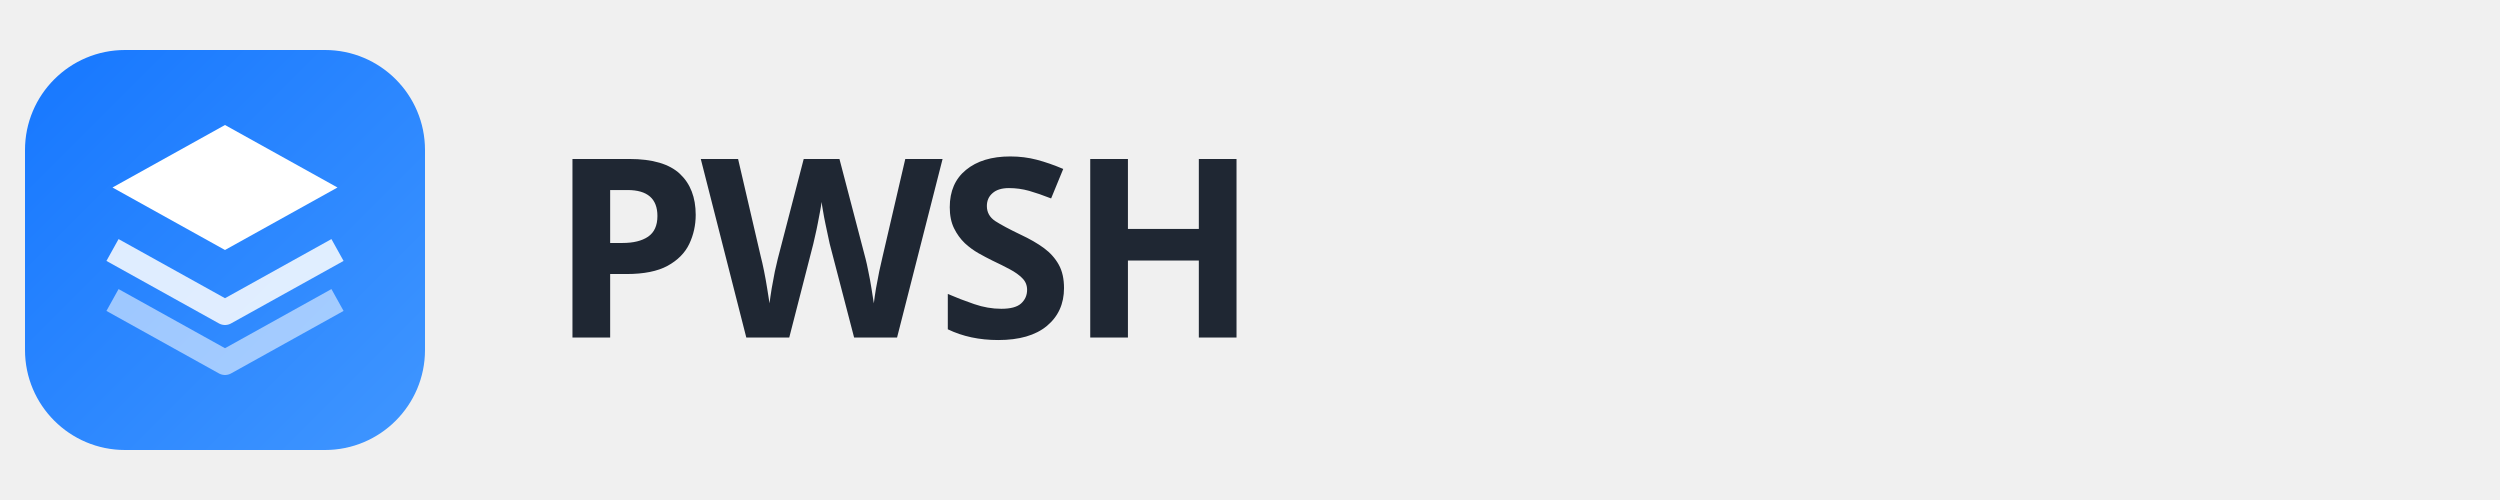
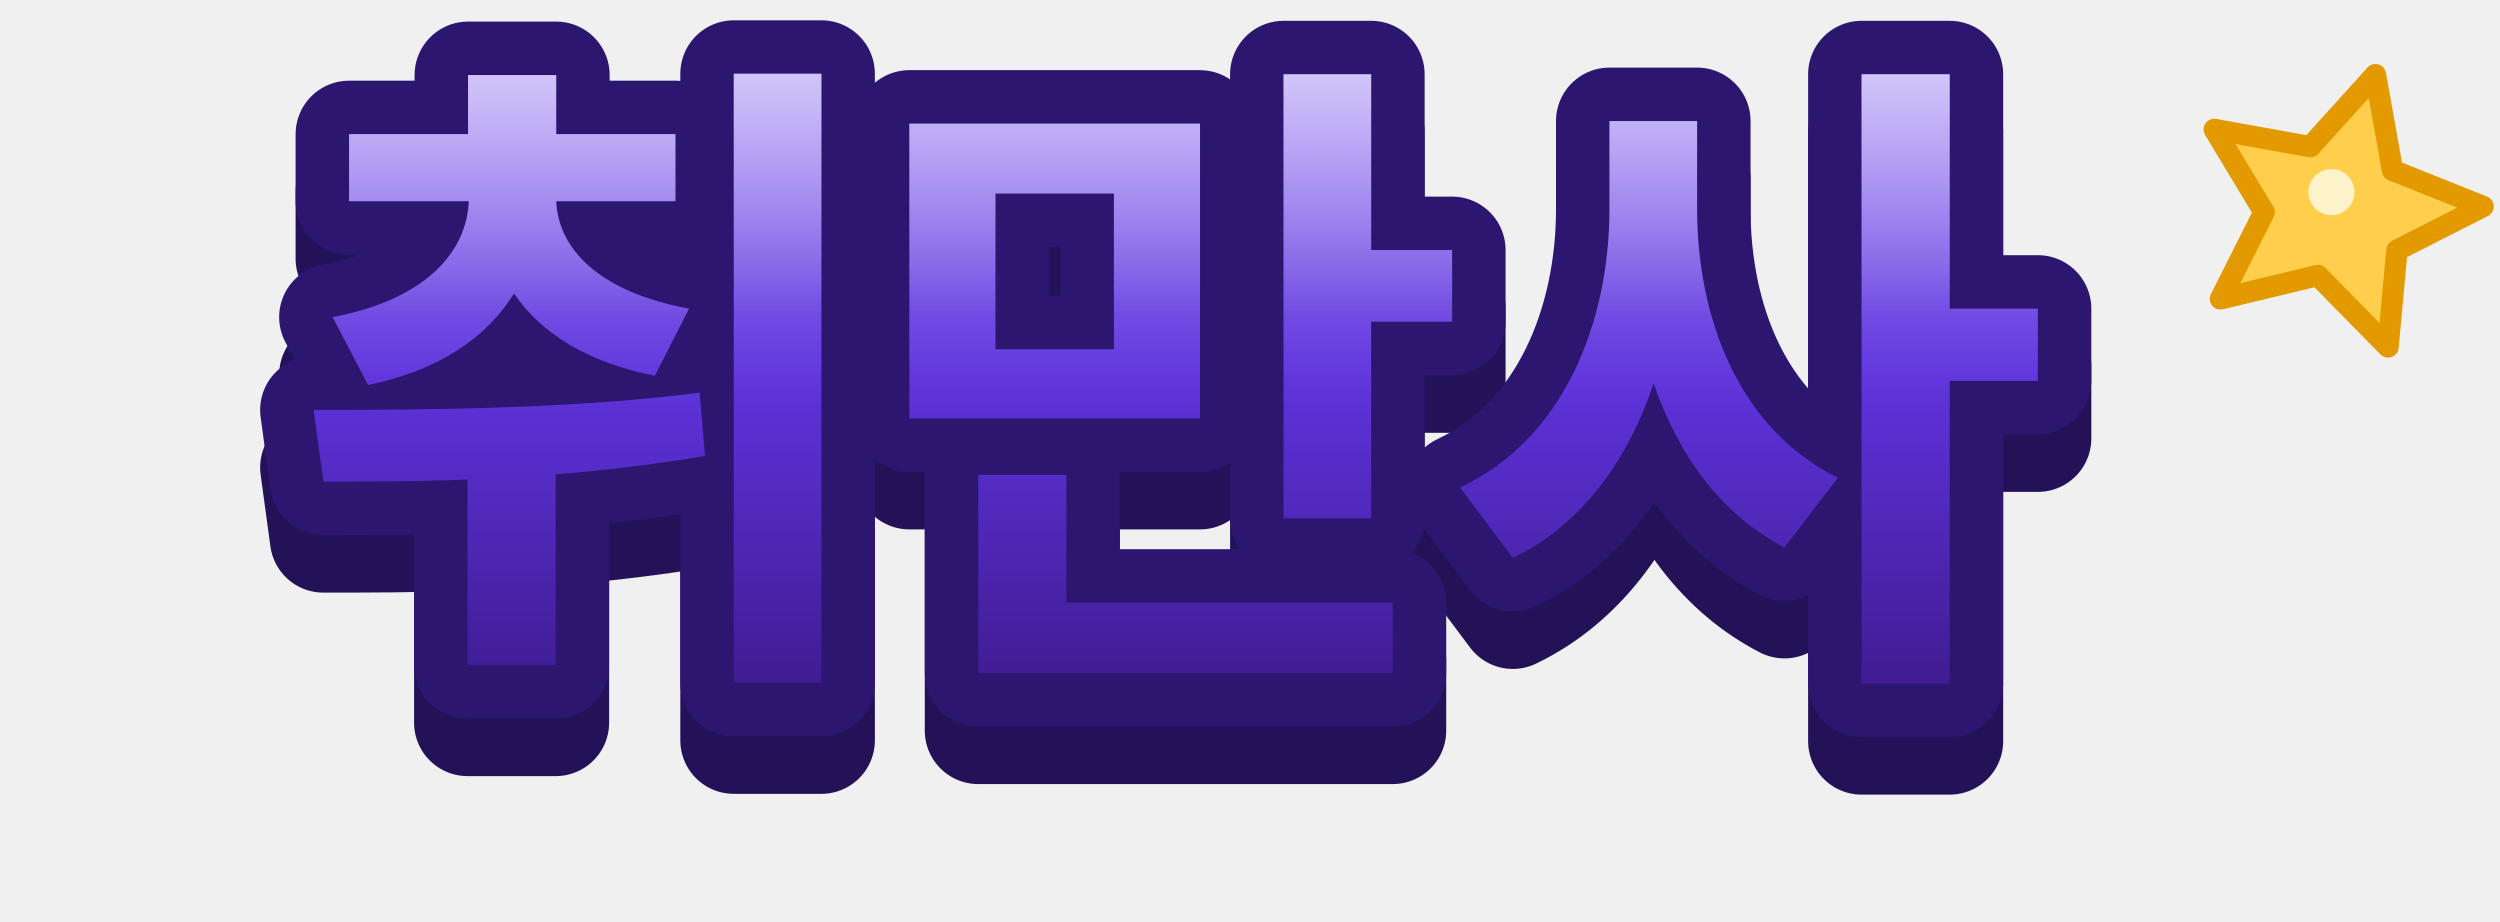
- <svg xmlns="http://www.w3.org/2000/svg" width="200" height="40" viewBox="0 0 200 40" fill="none">
+ <svg xmlns="http://www.w3.org/2000/svg" width="152" height="56" viewBox="0 0 152 56" fill="none" role="img" aria-label="취만사">
  <defs>
-     <linearGradient id="logoGrad" x1="0" y1="0" x2="1" y2="1">
-       <stop offset="0%" stop-color="#1677ff" />
-       <stop offset="100%" stop-color="#4096ff" />
+     <linearGradient id="tmsBody" x1="0" y1="0" x2="0" y2="1">
+       <stop offset="0" stop-color="#8E6FF2" />
+       <stop offset="0.5" stop-color="#5E33DC" />
+       <stop offset="1" stop-color="#3F1C92" />
+     </linearGradient>
+     <linearGradient id="tmsGloss" x1="0" y1="0" x2="0" y2="1">
+       <stop offset="0" stop-color="#ffffff" stop-opacity="0.6" />
+       <stop offset="0.4" stop-color="#ffffff" stop-opacity="0.06" />
+       <stop offset="0.55" stop-color="#ffffff" stop-opacity="0" />
    </linearGradient>
  </defs>
-   <rect x="2" y="4" width="32" height="32" rx="8" fill="url(#logoGrad)" />
-   <path d="M18 10 L27 15 L18 20 L9 15 Z" fill="#fff" />
-   <path d="M9 20 L18 25 L27 20" stroke="#fff" stroke-width="2" fill="none" stroke-opacity="0.85" stroke-linejoin="round" />
-   <path d="M9 24 L18 29 L27 24" stroke="#fff" stroke-width="2" fill="none" stroke-opacity="0.55" stroke-linejoin="round" />
-   <text x="44" y="27" font-family="'Segoe UI', 'Malgun Gothic', sans-serif" font-size="20" font-weight="700" fill="#1f2733" letter-spacing="-0.5">PWSH</text>
+   <g font-family="'Malgun Gothic','Apple SD Gothic Neo','Noto Sans KR',sans-serif" font-size="40" font-weight="700" letter-spacing="-1.5" text-anchor="middle">
+     <text x="71" y="41.5" fill="#241259" stroke="#241259" stroke-width="6.5" paint-order="stroke" stroke-linejoin="round">취만사</text>
+     <text x="71" y="38" fill="url(#tmsBody)" stroke="#2C1670" stroke-width="6.5" paint-order="stroke" stroke-linejoin="round">취만사</text>
+     <text x="71" y="38" fill="url(#tmsGloss)">취만사</text>
+   </g>
+   <g transform="translate(142 13) rotate(16)">
+     <path d="M0 -8.8 l2.6 5.3 l5.9 .6 l-4.3 4 l1.1 5.8 l-5.3 -3 l-5.3 3 l1.1 -5.8 l-4.3 -4 l5.9 -.6 Z" fill="#FFCE4D" stroke="#E39A00" stroke-width="1.3" stroke-linejoin="round" />
+     <circle cx="-0.6" cy="-1.2" r="1.4" fill="#FFF3CC" />
+   </g>
</svg>
